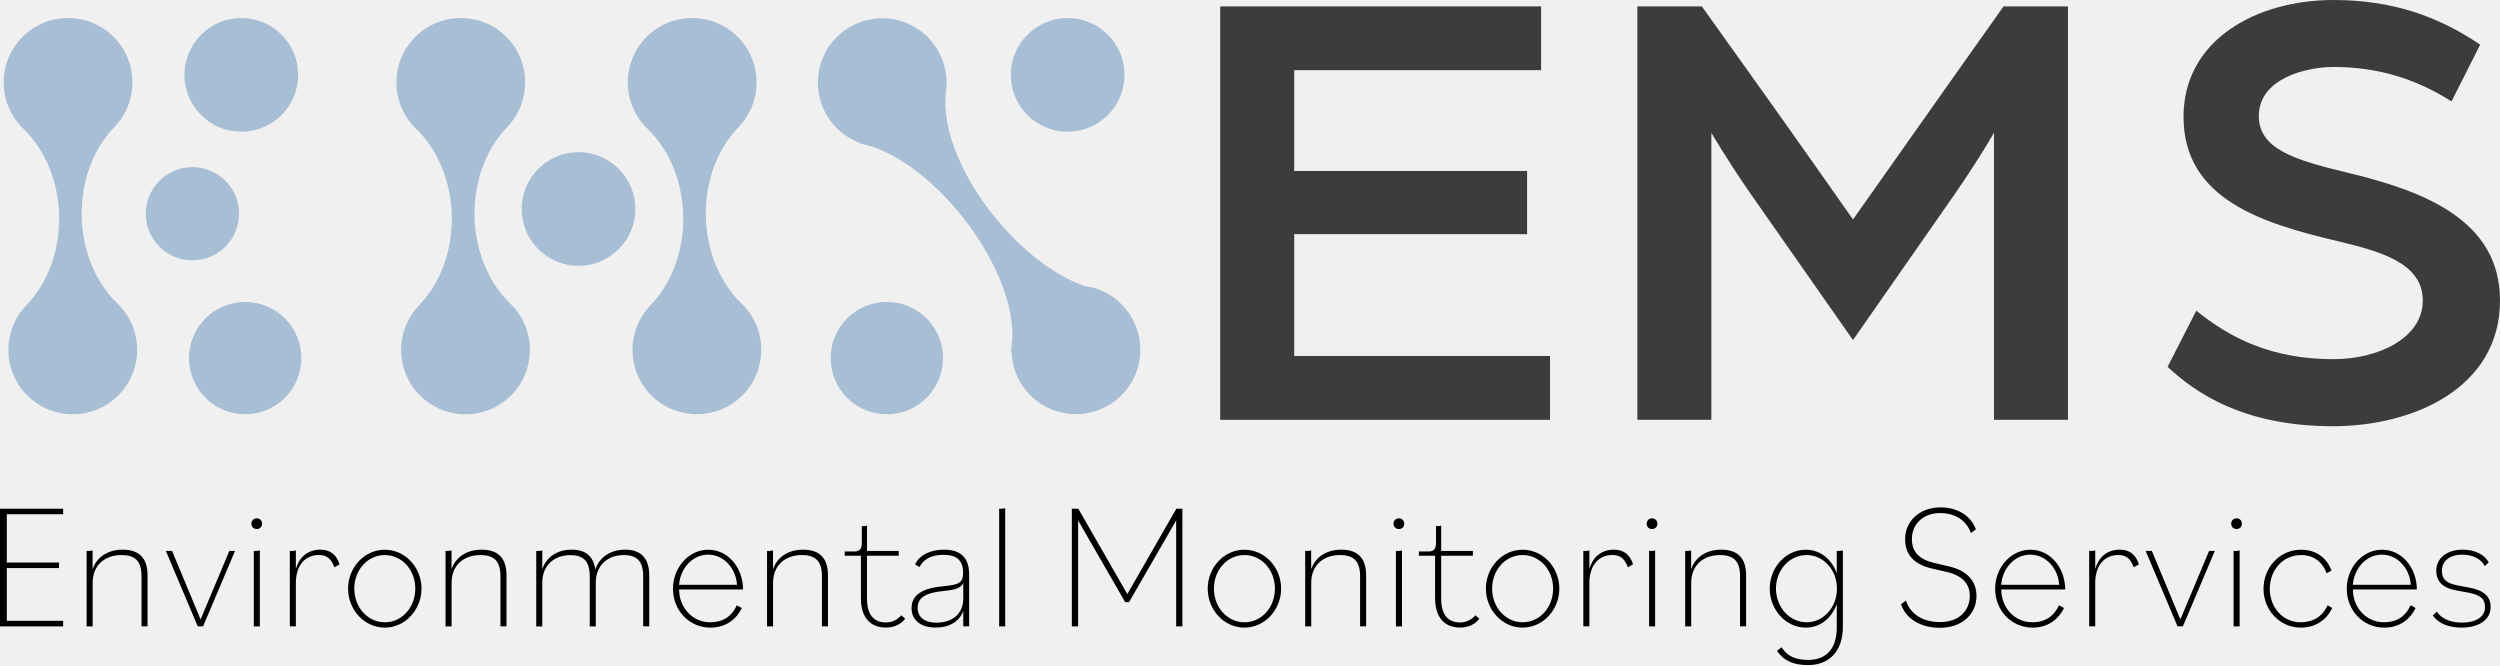
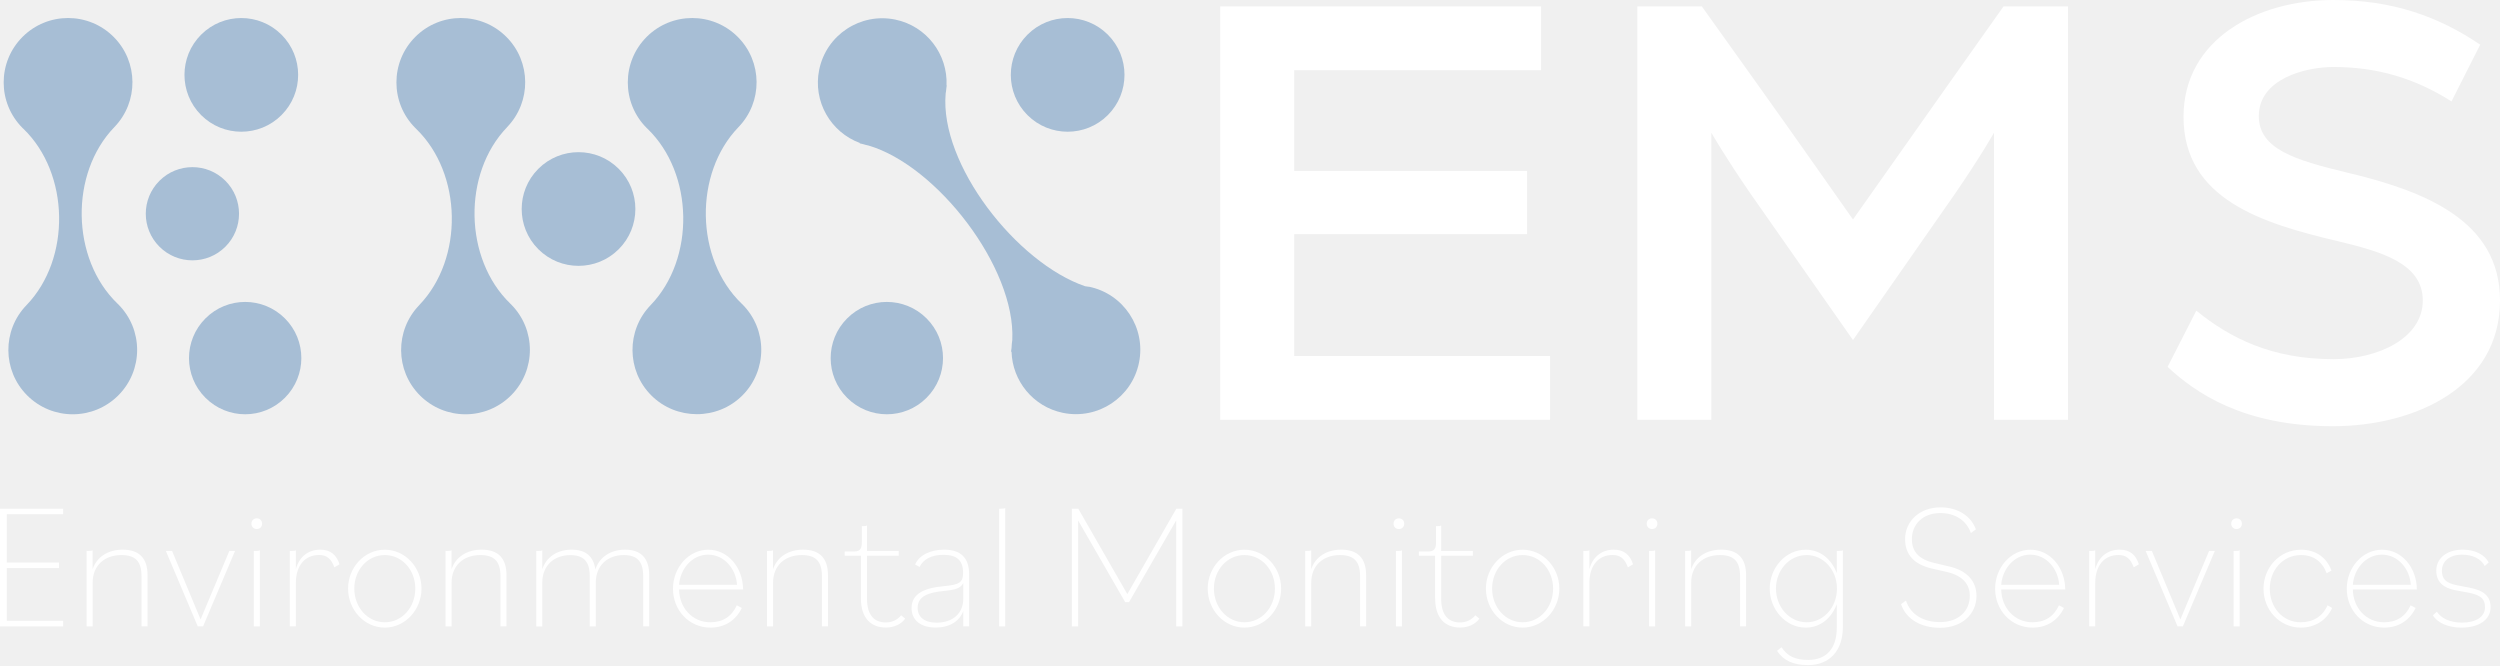
<svg xmlns="http://www.w3.org/2000/svg" id="Capa_1" version="1.1" viewBox="0 0 430.36 114.49">
  <defs>
    <style>
      .st0 {
        fill: #a7bed5;
      }

      .st1 {
-         fill: #3b3d3a;
+         fill: #ffffff;
      }
    </style>
  </defs>
  <polygon class="st1" points="210.05 1.1 265.29 1.1 265.29 12.08 222.79 12.08 222.79 29.43 262.88 29.43 262.88 40.31 222.79 40.31 222.79 61.28 266.83 61.28 266.83 72.27 210.05 72.27 210.05 1.1" />
  <path class="st1" d="M281.87,1.1h11.09l9.88,13.84c5.05,7.03,16.14,22.84,16.14,22.84,0,0,11.09-15.7,16.04-22.73l9.88-13.95h11.09v71.17h-12.74V22.85s-2.2,3.95-6.81,10.65l-17.46,25.04-17.68-25.26c-4.39-6.37-6.7-10.43-6.7-10.43v49.42h-12.74V1.1h0Z" />
  <path class="st1" d="M373.14,63.15l4.94-9.67c5.82,4.72,12.96,8.35,23.61,8.35,7.69,0,15.38-3.62,15.38-10.1s-7.36-8.46-14.61-10.21c-13.07-3.07-26.58-7.25-26.58-21.42,0-13.29,12.63-20.1,25.81-20.1,10.21,0,18.12,2.86,25.26,7.69l-4.94,9.77c-6.37-4.06-12.96-5.93-20.32-5.93-4.72,0-12.85,1.98-12.85,8.46,0,5.71,6.37,7.58,14.94,9.66,13.51,3.19,26.58,8.24,26.58,22.08,0,14.94-14.72,21.64-28.77,21.64-15.49,0-23.72-5.82-28.45-10.21" />
  <path class="st0" d="M38.8,42.47c3.13-3.13,3.13-8.22,0-11.35-3.13-3.13-8.22-3.13-11.35,0-3.14,3.13-3.14,8.22,0,11.35,3.13,3.13,8.22,3.13,11.35,0" />
  <path class="st0" d="M48.46,19.81c3.82-3.82,3.82-10.02,0-13.84s-10.02-3.82-13.84,0c-3.82,3.82-3.82,10.02,0,13.84s10.02,3.82,13.84,0" />
  <path class="st0" d="M35.37,54.81c-3.78,3.78-3.78,9.9,0,13.67,3.78,3.78,9.9,3.78,13.67,0,3.78-3.78,3.78-9.9,0-13.67-3.78-3.78-9.9-3.78-13.67,0" />
  <path class="st0" d="M20.21,52.25h0c-7.98-7.7-8.23-22.38-.53-30.36h0c4.2-4.34,4.16-11.26-.12-15.54-4.33-4.33-11.35-4.33-15.68,0C-.45,10.68-.45,17.7,3.88,22.03c.05.05.1.09.15.14h0c7.98,7.7,8.23,22.38.53,30.36h0c-4.2,4.34-4.16,11.26.12,15.54,4.33,4.33,11.35,4.33,15.68,0s4.33-11.35,0-15.68c-.05-.05-.1-.09-.15-.14" />
  <path class="st0" d="M87.82,52.25h.01c-7.97-7.7-8.23-22.38-.53-30.36h-.01c4.2-4.34,4.16-11.26-.12-15.54-4.33-4.33-11.35-4.33-15.68,0-4.33,4.33-4.33,11.35,0,15.68.05.05.1.09.15.14h-.01c7.98,7.7,8.23,22.38.53,30.36h.01c-4.2,4.34-4.16,11.26.12,15.54,4.33,4.33,11.35,4.33,15.68,0s4.33-11.35,0-15.68c-.05-.05-.1-.09-.15-.14" />
  <path class="st0" d="M127.65,52.25h0c-7.98-7.7-8.23-22.38-.53-30.36h0c4.2-4.34,4.16-11.26-.12-15.54-4.33-4.33-11.35-4.33-15.68,0-4.33,4.33-4.33,11.35,0,15.68.05.05.1.09.15.14h0c7.98,7.7,8.23,22.38.53,30.36h0c-4.2,4.34-4.16,11.26.12,15.54s11.35,4.33,15.68,0c4.33-4.33,4.33-11.35,0-15.68-.05-.05-.1-.09-.15-.14" />
  <path class="st0" d="M190.71,19.81c3.82-3.82,3.82-10.02,0-13.84s-10.02-3.82-13.84,0c-3.82,3.82-3.82,10.02,0,13.84s10.02,3.82,13.84,0" />
  <path class="st0" d="M145.83,54.81c-3.78,3.78-3.78,9.9,0,13.67,3.78,3.78,9.9,3.78,13.67,0,3.78-3.78,3.78-9.9,0-13.67-3.78-3.78-9.9-3.78-13.67,0" />
  <path class="st0" d="M187.44,49.37c-.22-.05-.44-.07-.66-.1-11.76-4.03-25.06-20.99-23.99-33.17.06-.33.1-.66.13-1,.02-.14.03-.27.06-.41l-.04.03c.24-5.35-3.42-10.23-8.83-11.35-6-1.23-11.86,2.63-13.09,8.63-1.12,5.44,1.96,10.76,7.02,12.62l-.08.05c.2.04.4.09.6.14.31.1.62.17.94.24,11.75,3.44,25.36,20.99,24.76,33.49-.07.46-.12.93-.13,1.38-.03.22-.05.45-.09.66l.09-.07c.13,5.03,3.7,9.5,8.85,10.56,6,1.23,11.86-2.63,13.09-8.63s-2.63-11.86-8.63-13.09" />
  <path class="st0" d="M106.51,29.06c-3.82-3.82-10.02-3.82-13.84,0-3.82,3.82-3.82,10.02,0,13.84,3.82,3.82,10.02,3.82,13.84,0,3.82-3.82,3.82-10.02,0-13.84" />
-   <polygon points="0 87.57 10.87 87.57 10.87 88.52 1.17 88.52 1.17 96.84 10.16 96.84 10.16 97.79 1.17 97.79 1.17 106.87 10.87 106.87 10.87 107.83 0 107.83 0 87.57" />
-   <path d="M14.89,94.84h.31c.43,0,.61-.03.74-.12v3.28c.71-2.15,2.7-3.38,5.16-3.38,2.82,0,4.3,1.41,4.3,4.42v8.78h-1.04v-8.65c0-2.58-1.1-3.62-3.47-3.62-2.85,0-4.94,1.75-4.94,4.76v7.52h-1.04v-12.98h-.02Z" />
-   <polygon points="28.55 94.84 29.62 94.84 34.53 106.63 39.48 94.84 40.46 94.84 34.96 107.82 34.04 107.82 28.55 94.84" />
-   <path d="M43.28,90.15c0-.52.37-.92.92-.92s.92.4.92.92-.37.92-.92.92-.92-.4-.92-.92M43.68,94.84h.31c.37,0,.58,0,.74-.12v13.11h-1.04v-12.98h0Z" />
-   <path d="M49.88,94.84h.31c.43,0,.61-.03.74-.12v3.25c.61-2.21,2.21-3.35,4.21-3.35,1.78,0,2.79.92,3.31,2.52l-.89.52c-.55-1.5-1.32-2.12-2.64-2.12-2.36,0-3.99,1.72-3.99,4.85v7.43h-1.04v-12.98h0Z" />
-   <path d="M59.92,101.32c0-3.62,2.79-6.69,6.32-6.69s6.32,3.07,6.32,6.69-2.79,6.72-6.32,6.72-6.32-3.07-6.32-6.72M71.49,101.32c0-3.19-2.27-5.77-5.25-5.77s-5.25,2.58-5.25,5.77,2.27,5.8,5.25,5.8,5.25-2.58,5.25-5.8" />
-   <path d="M76.68,94.84h.31c.43,0,.61-.03.74-.12v3.28c.71-2.15,2.7-3.38,5.16-3.38,2.82,0,4.3,1.41,4.3,4.42v8.78h-1.04v-8.65c0-2.58-1.11-3.62-3.47-3.62-2.85,0-4.94,1.75-4.94,4.76v7.52h-1.04v-12.98h-.02Z" />
-   <path d="M92.3,94.84h.31c.37,0,.58,0,.74-.12v3.28c.68-2.12,2.61-3.38,5.03-3.38s3.77,1.1,4.11,3.41c.68-2.12,2.64-3.41,5.1-3.41,2.73,0,4.17,1.44,4.17,4.42v8.78h-1.04v-8.65c0-2.55-1.07-3.62-3.34-3.62-2.76,0-4.82,1.75-4.82,4.76v7.52h-1.04v-8.65c0-2.55-1.07-3.62-3.35-3.62-2.76,0-4.82,1.75-4.82,4.76v7.52h-1.04v-13Z" />
-   <path d="M115.85,101.35c0-3.65,2.7-6.72,6.08-6.72s5.95,3.04,5.99,6.84h-11.02c.03,3.1,2.24,5.65,5.37,5.65,2.15,0,3.68-.98,4.57-2.92l.86.46c-1.04,2.15-2.95,3.38-5.4,3.38-3.71,0-6.45-3.01-6.45-6.69M116.89,100.67h9.98c-.15-2.67-2.15-5.19-4.97-5.19s-4.82,2.52-5,5.19" />
-   <path d="M132.02,94.84h.31c.43,0,.61-.03.74-.12v3.28c.71-2.15,2.7-3.38,5.16-3.38,2.82,0,4.3,1.41,4.3,4.42v8.78h-1.04v-8.65c0-2.58-1.11-3.62-3.47-3.62-2.85,0-4.94,1.75-4.94,4.76v7.52h-1.04v-12.98h-.02Z" />
-   <path d="M148.2,103.01v-7.34h-2.79v-.74h1.66c1.04,0,1.29-.58,1.29-1.54v-2.82h.15c.37,0,.58,0,.74-.12v4.39h5.46v.83h-5.46v7.4c0,2.98,1.38,4.08,3.25,4.08,1.04,0,1.96-.43,2.64-1.23l.68.58c-.68.95-1.9,1.53-3.32,1.53-2.55,0-4.3-1.6-4.3-5.03" />
-   <path d="M156.92,104.69c0-2.45,2.12-3.47,5.52-3.78,2.61-.25,3.35-.58,3.35-2.27,0-2.15-1.04-3.13-3.38-3.13-2.03,0-3.47.74-4.11,2.09l-.77-.43c.71-1.6,2.61-2.55,5-2.55,2.82,0,4.3,1.38,4.3,4.21v8.99h-1.01v-2.64c-.65,1.78-2.36,2.85-4.76,2.85-2.55,0-4.14-1.26-4.14-3.35M165.82,103.04v-2.67c-.46.89-1.35,1.17-3.25,1.35-2.98.28-4.6,1.01-4.6,2.92,0,1.6,1.2,2.55,3.25,2.55,2.73,0,4.6-1.53,4.6-4.14" />
-   <path d="M171.99,87.57h.31c.43,0,.61-.03.74-.12v20.38h-1.04v-20.26h-.01Z" />
-   <polygon points="184.51 87.57 185.62 87.57 194.06 102.27 202.5 87.57 203.54 87.57 203.54 107.83 202.47 107.83 202.47 89.59 194.36 103.65 193.69 103.65 185.59 89.59 185.59 107.83 184.51 107.83 184.51 87.57" />
-   <path d="M207.9,101.32c0-3.62,2.79-6.69,6.32-6.69s6.32,3.07,6.32,6.69-2.79,6.72-6.32,6.72-6.32-3.07-6.32-6.72M219.47,101.32c0-3.19-2.27-5.77-5.25-5.77s-5.25,2.58-5.25,5.77,2.27,5.8,5.25,5.8,5.25-2.58,5.25-5.8" />
-   <path d="M224.66,94.84h.31c.43,0,.61-.03.74-.12v3.28c.71-2.15,2.7-3.38,5.16-3.38,2.82,0,4.3,1.41,4.3,4.42v8.78h-1.04v-8.65c0-2.58-1.11-3.62-3.47-3.62-2.85,0-4.94,1.75-4.94,4.76v7.52h-1.04v-12.98h-.02Z" />
-   <path d="M239.89,90.15c0-.52.37-.92.92-.92s.92.4.92.92-.37.92-.92.92-.92-.4-.92-.92M240.29,94.84h.31c.37,0,.58,0,.74-.12v13.11h-1.04v-12.98h0Z" />
-   <path d="M247.04,103.01v-7.34h-2.79v-.74h1.66c1.04,0,1.29-.58,1.29-1.54v-2.82h.15c.37,0,.58,0,.74-.12v4.39h5.46v.83h-5.46v7.4c0,2.98,1.38,4.08,3.25,4.08,1.04,0,1.96-.43,2.64-1.23l.68.58c-.68.95-1.9,1.53-3.31,1.53-2.55,0-4.3-1.6-4.3-5.03" />
-   <path d="M255.79,101.32c0-3.62,2.79-6.69,6.32-6.69s6.32,3.07,6.32,6.69-2.79,6.72-6.32,6.72-6.32-3.07-6.32-6.72M267.36,101.32c0-3.19-2.27-5.77-5.25-5.77s-5.25,2.58-5.25,5.77,2.27,5.8,5.25,5.8,5.25-2.58,5.25-5.8" />
-   <path d="M272.55,94.84h.31c.43,0,.61-.03.74-.12v3.25c.61-2.21,2.21-3.35,4.21-3.35,1.78,0,2.79.92,3.31,2.52l-.89.52c-.55-1.5-1.32-2.12-2.64-2.12-2.36,0-3.99,1.72-3.99,4.85v7.43h-1.04v-12.98h0Z" />
-   <path d="M283.47,90.15c0-.52.37-.92.92-.92s.92.4.92.92-.37.92-.92.92-.92-.4-.92-.92M283.87,94.84h.31c.37,0,.58,0,.74-.12v13.11h-1.04v-12.98h0Z" />
-   <path d="M290.07,94.84h.31c.43,0,.61-.03.74-.12v3.28c.71-2.15,2.7-3.38,5.16-3.38,2.82,0,4.3,1.41,4.3,4.42v8.78h-1.04v-8.65c0-2.58-1.11-3.62-3.47-3.62-2.85,0-4.94,1.75-4.94,4.76v7.52h-1.04v-12.98h-.02Z" />
-   <path d="M305.91,112.03l.77-.61c1.01,1.53,2.33,2.18,4.6,2.18,3.13,0,4.91-1.96,4.91-5.56v-4.02c-.92,2.39-2.82,4.02-5.34,4.02-3.47,0-6.2-3.13-6.2-6.72s2.73-6.69,6.2-6.69c2.52,0,4.42,1.63,5.34,4.02v-3.81h.28c.43,0,.61-.03.77-.12v13.2c0,4.11-2.3,6.57-5.99,6.57-2.55,0-4.24-.77-5.34-2.45M316.22,101.32c0-3.25-2.36-5.77-5.19-5.77-3.1,0-5.31,2.7-5.31,5.77s2.21,5.8,5.31,5.8c2.82,0,5.19-2.52,5.19-5.8" />
-   <path d="M327.24,104.02l.86-.64c.8,2.46,3.04,3.71,5.86,3.71,3.19,0,5.13-1.9,5.13-4.54,0-2-1.26-3.47-3.93-4.08l-2.64-.61c-3.04-.71-4.57-2.39-4.57-5.06,0-3.04,2.45-5.46,6.11-5.46,2.89,0,5.19,1.41,6.08,3.78l-.86.64c-.8-2.27-2.82-3.44-5.28-3.44-3.01,0-4.88,1.96-4.88,4.48,0,2.24,1.29,3.5,3.84,4.11l2.61.61c3.04.71,4.67,2.52,4.67,5.06,0,3.13-2.49,5.49-6.29,5.49-3.25,0-5.83-1.47-6.69-4.05" />
-   <path d="M343.45,101.35c0-3.65,2.7-6.72,6.08-6.72s5.95,3.04,5.99,6.84h-11.02c.03,3.1,2.24,5.65,5.37,5.65,2.15,0,3.68-.98,4.57-2.92l.86.46c-1.04,2.15-2.95,3.38-5.4,3.38-3.71,0-6.45-3.01-6.45-6.69M344.49,100.67h9.98c-.15-2.67-2.15-5.19-4.97-5.19s-4.82,2.52-5,5.19" />
-   <path d="M359.63,94.84h.31c.43,0,.61-.03.74-.12v3.25c.61-2.21,2.21-3.35,4.21-3.35,1.78,0,2.79.92,3.31,2.52l-.89.52c-.55-1.5-1.32-2.12-2.64-2.12-2.36,0-3.99,1.72-3.99,4.85v7.43h-1.04v-12.98h0Z" />
-   <polygon points="369.36 94.84 370.43 94.84 375.34 106.63 380.28 94.84 381.27 94.84 375.77 107.82 374.85 107.82 369.36 94.84" />
-   <path d="M384.09,90.15c0-.52.37-.92.92-.92s.92.4.92.92-.37.92-.92.92-.92-.4-.92-.92M384.49,94.84h.31c.37,0,.58,0,.74-.12v13.11h-1.04v-12.98h0Z" />
-   <path d="M389.65,101.35c0-3.62,2.73-6.72,6.48-6.72,2.49,0,4.39,1.32,5.22,3.59l-.83.46c-.77-2.03-2.27-3.13-4.42-3.13-3.13,0-5.37,2.61-5.37,5.8s2.21,5.77,5.31,5.77c2.12,0,3.78-.98,4.63-2.92l.8.46c-.98,2.12-2.95,3.38-5.4,3.38-3.62,0-6.42-3.01-6.42-6.69" />
-   <path d="M403.98,101.35c0-3.65,2.7-6.72,6.08-6.72s5.95,3.04,5.99,6.84h-11.02c.03,3.1,2.24,5.65,5.37,5.65,2.15,0,3.68-.98,4.57-2.92l.86.46c-1.04,2.15-2.95,3.38-5.4,3.38-3.71,0-6.45-3.01-6.45-6.69M405.02,100.67h9.98c-.15-2.67-2.15-5.19-4.97-5.19s-4.82,2.52-5,5.19" />
-   <path d="M418.81,105.92l.68-.61c.74,1.11,2.24,1.87,4.33,1.87,2.42,0,3.96-1.01,3.96-2.64,0-1.32-.58-2.09-2.86-2.52l-2.18-.4c-2.15-.4-3.35-1.47-3.35-3.38,0-2.18,1.87-3.62,4.54-3.62,2.12,0,3.81.86,4.48,2.21l-.68.61c-.61-1.23-2.06-1.96-3.9-1.96-2.03,0-3.47,1.04-3.47,2.76,0,1.38.61,2.12,2.64,2.52l2.09.4c2.46.46,3.65,1.47,3.65,3.35,0,2.15-1.96,3.53-5.03,3.53-2.24,0-4.11-.8-4.91-2.12" />
+   <g fill="#ffffff">
+     <polygon points="0 87.57 10.87 87.57 10.87 88.52 1.17 88.52 1.17 96.84 10.16 96.84 10.16 97.79 1.17 97.79 1.17 106.87 10.87 106.87 10.87 107.83 0 107.83 0 87.57" />
+     <path d="M14.89,94.84h.31c.43,0,.61-.03.74-.12v3.28c.71-2.15,2.7-3.38,5.16-3.38,2.82,0,4.3,1.41,4.3,4.42v8.78h-1.04v-8.65c0-2.58-1.1-3.62-3.47-3.62-2.85,0-4.94,1.75-4.94,4.76v7.52h-1.04v-12.98h-.02Z" />
+     <polygon points="28.55 94.84 29.62 94.84 34.53 106.63 39.48 94.84 40.46 94.84 34.96 107.82 34.04 107.82 28.55 94.84" />
+     <path d="M43.28,90.15c0-.52.37-.92.92-.92s.92.4.92.92-.37.92-.92.92-.92-.4-.92-.92M43.68,94.84h.31c.37,0,.58,0,.74-.12v13.11h-1.04v-12.98h0Z" />
+     <path d="M49.88,94.84h.31c.43,0,.61-.03.74-.12v3.25c.61-2.21,2.21-3.35,4.21-3.35,1.78,0,2.79.92,3.31,2.52l-.89.52c-.55-1.5-1.32-2.12-2.64-2.12-2.36,0-3.99,1.72-3.99,4.85v7.43h-1.04v-12.98h0Z" />
+     <path d="M59.92,101.32c0-3.62,2.79-6.69,6.32-6.69s6.32,3.07,6.32,6.69-2.79,6.72-6.32,6.72-6.32-3.07-6.32-6.72M71.49,101.32c0-3.19-2.27-5.77-5.25-5.77s-5.25,2.58-5.25,5.77,2.27,5.8,5.25,5.8,5.25-2.58,5.25-5.8" />
+     <path d="M76.68,94.84h.31c.43,0,.61-.03.74-.12v3.28c.71-2.15,2.7-3.38,5.16-3.38,2.82,0,4.3,1.41,4.3,4.42v8.78h-1.04v-8.65c0-2.58-1.11-3.62-3.47-3.62-2.85,0-4.94,1.75-4.94,4.76v7.52h-1.04v-12.98h-.02Z" />
+     <path d="M92.3,94.84h.31c.37,0,.58,0,.74-.12v3.28c.68-2.12,2.61-3.38,5.03-3.38s3.77,1.1,4.11,3.41c.68-2.12,2.64-3.41,5.1-3.41,2.73,0,4.17,1.44,4.17,4.42v8.78h-1.04v-8.65c0-2.55-1.07-3.62-3.34-3.62-2.76,0-4.82,1.75-4.82,4.76v7.52h-1.04v-8.65c0-2.55-1.07-3.62-3.35-3.62-2.76,0-4.82,1.75-4.82,4.76v7.52h-1.04v-13Z" />
+     <path d="M115.85,101.35c0-3.65,2.7-6.72,6.08-6.72s5.95,3.04,5.99,6.84h-11.02c.03,3.1,2.24,5.65,5.37,5.65,2.15,0,3.68-.98,4.57-2.92l.86.46c-1.04,2.15-2.95,3.38-5.4,3.38-3.71,0-6.45-3.01-6.45-6.69M116.89,100.67h9.98c-.15-2.67-2.15-5.19-4.97-5.19s-4.82,2.52-5,5.19" />
+     <path d="M132.02,94.84h.31c.43,0,.61-.03.74-.12v3.28c.71-2.15,2.7-3.38,5.16-3.38,2.82,0,4.3,1.41,4.3,4.42v8.78h-1.04v-8.65c0-2.58-1.11-3.62-3.47-3.62-2.85,0-4.94,1.75-4.94,4.76v7.52h-1.04v-12.98h-.02Z" />
+     <path d="M148.2,103.01v-7.34h-2.79v-.74h1.66c1.04,0,1.29-.58,1.29-1.54v-2.82h.15c.37,0,.58,0,.74-.12v4.39h5.46v.83h-5.46v7.4c0,2.98,1.38,4.08,3.25,4.08,1.04,0,1.96-.43,2.64-1.23l.68.58c-.68.95-1.9,1.53-3.32,1.53-2.55,0-4.3-1.6-4.3-5.03" />
+     <path d="M156.92,104.69c0-2.45,2.12-3.47,5.52-3.78,2.61-.25,3.35-.58,3.35-2.27,0-2.15-1.04-3.13-3.38-3.13-2.03,0-3.47.74-4.11,2.09l-.77-.43c.71-1.6,2.61-2.55,5-2.55,2.82,0,4.3,1.38,4.3,4.21v8.99h-1.01v-2.64c-.65,1.78-2.36,2.85-4.76,2.85-2.55,0-4.14-1.26-4.14-3.35M165.82,103.04v-2.67c-.46.89-1.35,1.17-3.25,1.35-2.98.28-4.6,1.01-4.6,2.92,0,1.6,1.2,2.55,3.25,2.55,2.73,0,4.6-1.53,4.6-4.14" />
+     <path d="M171.99,87.57h.31c.43,0,.61-.03.74-.12v20.38h-1.04v-20.26h-.01Z" />
+     <polygon points="184.51 87.57 185.62 87.57 194.06 102.27 202.5 87.57 203.54 87.57 203.54 107.83 202.47 107.83 202.47 89.59 194.36 103.65 193.69 103.65 185.59 89.59 185.59 107.83 184.51 107.83 184.51 87.57" />
+     <path d="M207.9,101.32c0-3.62,2.79-6.69,6.32-6.69s6.32,3.07,6.32,6.69-2.79,6.72-6.32,6.72-6.32-3.07-6.32-6.72M219.47,101.32c0-3.19-2.27-5.77-5.25-5.77s-5.25,2.58-5.25,5.77,2.27,5.8,5.25,5.8,5.25-2.58,5.25-5.8" />
+     <path d="M224.66,94.84h.31c.43,0,.61-.03.74-.12v3.28c.71-2.15,2.7-3.38,5.16-3.38,2.82,0,4.3,1.41,4.3,4.42v8.78h-1.04v-8.65c0-2.58-1.11-3.62-3.47-3.62-2.85,0-4.94,1.75-4.94,4.76v7.52h-1.04v-12.98h-.02Z" />
+     <path d="M239.89,90.15c0-.52.37-.92.92-.92s.92.4.92.92-.37.92-.92.92-.92-.4-.92-.92M240.29,94.84h.31c.37,0,.58,0,.74-.12v13.11h-1.04v-12.98h0Z" />
+     <path d="M247.04,103.01v-7.34h-2.79v-.74h1.66c1.04,0,1.29-.58,1.29-1.54v-2.82h.15c.37,0,.58,0,.74-.12v4.39h5.46v.83h-5.46v7.4c0,2.98,1.38,4.08,3.25,4.08,1.04,0,1.96-.43,2.64-1.23l.68.58c-.68.95-1.9,1.53-3.31,1.53-2.55,0-4.3-1.6-4.3-5.03" />
+     <path d="M255.79,101.32c0-3.62,2.79-6.69,6.32-6.69s6.32,3.07,6.32,6.69-2.79,6.72-6.32,6.72-6.32-3.07-6.32-6.72M267.36,101.32c0-3.19-2.27-5.77-5.25-5.77s-5.25,2.58-5.25,5.77,2.27,5.8,5.25,5.8,5.25-2.58,5.25-5.8" />
+     <path d="M272.55,94.84h.31c.43,0,.61-.03.74-.12v3.25c.61-2.21,2.21-3.35,4.21-3.35,1.78,0,2.79.92,3.31,2.52l-.89.52c-.55-1.5-1.32-2.12-2.64-2.12-2.36,0-3.99,1.72-3.99,4.85v7.43h-1.04v-12.98h0Z" />
+     <path d="M283.47,90.15c0-.52.37-.92.92-.92s.92.4.92.92-.37.92-.92.92-.92-.4-.92-.92M283.87,94.84h.31c.37,0,.58,0,.74-.12v13.11h-1.04v-12.98h0Z" />
+     <path d="M290.07,94.84h.31c.43,0,.61-.03.74-.12v3.28c.71-2.15,2.7-3.38,5.16-3.38,2.82,0,4.3,1.41,4.3,4.42v8.78h-1.04v-8.65c0-2.58-1.11-3.62-3.47-3.62-2.85,0-4.94,1.75-4.94,4.76v7.52h-1.04v-12.98h-.02Z" />
+     <path d="M305.91,112.03l.77-.61c1.01,1.53,2.33,2.18,4.6,2.18,3.13,0,4.91-1.96,4.91-5.56v-4.02c-.92,2.39-2.82,4.02-5.34,4.02-3.47,0-6.2-3.13-6.2-6.72s2.73-6.69,6.2-6.69c2.52,0,4.42,1.63,5.34,4.02v-3.81h.28c.43,0,.61-.03.77-.12v13.2c0,4.11-2.3,6.57-5.99,6.57-2.55,0-4.24-.77-5.34-2.45M316.22,101.32c0-3.25-2.36-5.77-5.19-5.77-3.1,0-5.31,2.7-5.31,5.77s2.21,5.8,5.31,5.8c2.82,0,5.19-2.52,5.19-5.8" />
+     <path d="M327.24,104.02l.86-.64c.8,2.46,3.04,3.71,5.86,3.71,3.19,0,5.13-1.9,5.13-4.54,0-2-1.26-3.47-3.93-4.08l-2.64-.61c-3.04-.71-4.57-2.39-4.57-5.06,0-3.04,2.45-5.46,6.11-5.46,2.89,0,5.19,1.41,6.08,3.78l-.86.64c-.8-2.27-2.82-3.44-5.28-3.44-3.01,0-4.88,1.96-4.88,4.48,0,2.24,1.29,3.5,3.84,4.11l2.61.61c3.04.71,4.67,2.52,4.67,5.06,0,3.13-2.49,5.49-6.29,5.49-3.25,0-5.83-1.47-6.69-4.05" />
+     <path d="M343.45,101.35c0-3.65,2.7-6.72,6.08-6.72s5.95,3.04,5.99,6.84h-11.02c.03,3.1,2.24,5.65,5.37,5.65,2.15,0,3.68-.98,4.57-2.92l.86.46c-1.04,2.15-2.95,3.38-5.4,3.38-3.71,0-6.45-3.01-6.45-6.69M344.49,100.67h9.98c-.15-2.67-2.15-5.19-4.97-5.19s-4.82,2.52-5,5.19" />
+     <path d="M359.63,94.84h.31c.43,0,.61-.03.74-.12v3.25c.61-2.21,2.21-3.35,4.21-3.35,1.78,0,2.79.92,3.31,2.52l-.89.52c-.55-1.5-1.32-2.12-2.64-2.12-2.36,0-3.99,1.72-3.99,4.85v7.43h-1.04v-12.98h0Z" />
+     <polygon points="369.36 94.84 370.43 94.84 375.34 106.63 380.28 94.84 381.27 94.84 375.77 107.82 374.85 107.82 369.36 94.84" />
+     <path d="M384.09,90.15c0-.52.37-.92.92-.92s.92.4.92.92-.37.92-.92.92-.92-.4-.92-.92M384.49,94.84h.31c.37,0,.58,0,.74-.12v13.11h-1.04v-12.98h0Z" />
+     <path d="M389.65,101.35c0-3.62,2.73-6.72,6.48-6.72,2.49,0,4.39,1.32,5.22,3.59l-.83.46c-.77-2.03-2.27-3.13-4.42-3.13-3.13,0-5.37,2.61-5.37,5.8s2.21,5.77,5.31,5.77c2.12,0,3.78-.98,4.63-2.92l.8.46c-.98,2.12-2.95,3.38-5.4,3.38-3.62,0-6.42-3.01-6.42-6.69" />
+     <path d="M403.98,101.35c0-3.65,2.7-6.72,6.08-6.72s5.95,3.04,5.99,6.84h-11.02c.03,3.1,2.24,5.65,5.37,5.65,2.15,0,3.68-.98,4.57-2.92l.86.46c-1.04,2.15-2.95,3.38-5.4,3.38-3.71,0-6.45-3.01-6.45-6.69M405.02,100.67h9.98c-.15-2.67-2.15-5.19-4.97-5.19s-4.82,2.52-5,5.19" />
+     <path d="M418.81,105.92l.68-.61c.74,1.11,2.24,1.87,4.33,1.87,2.42,0,3.96-1.01,3.96-2.64,0-1.32-.58-2.09-2.86-2.52l-2.18-.4c-2.15-.4-3.35-1.47-3.35-3.38,0-2.18,1.87-3.62,4.54-3.62,2.12,0,3.81.86,4.48,2.21l-.68.61c-.61-1.23-2.06-1.96-3.9-1.96-2.03,0-3.47,1.04-3.47,2.76,0,1.38.61,2.12,2.64,2.52l2.09.4c2.46.46,3.65,1.47,3.65,3.35,0,2.15-1.96,3.53-5.03,3.53-2.24,0-4.11-.8-4.91-2.12" />
+   </g>
</svg>
